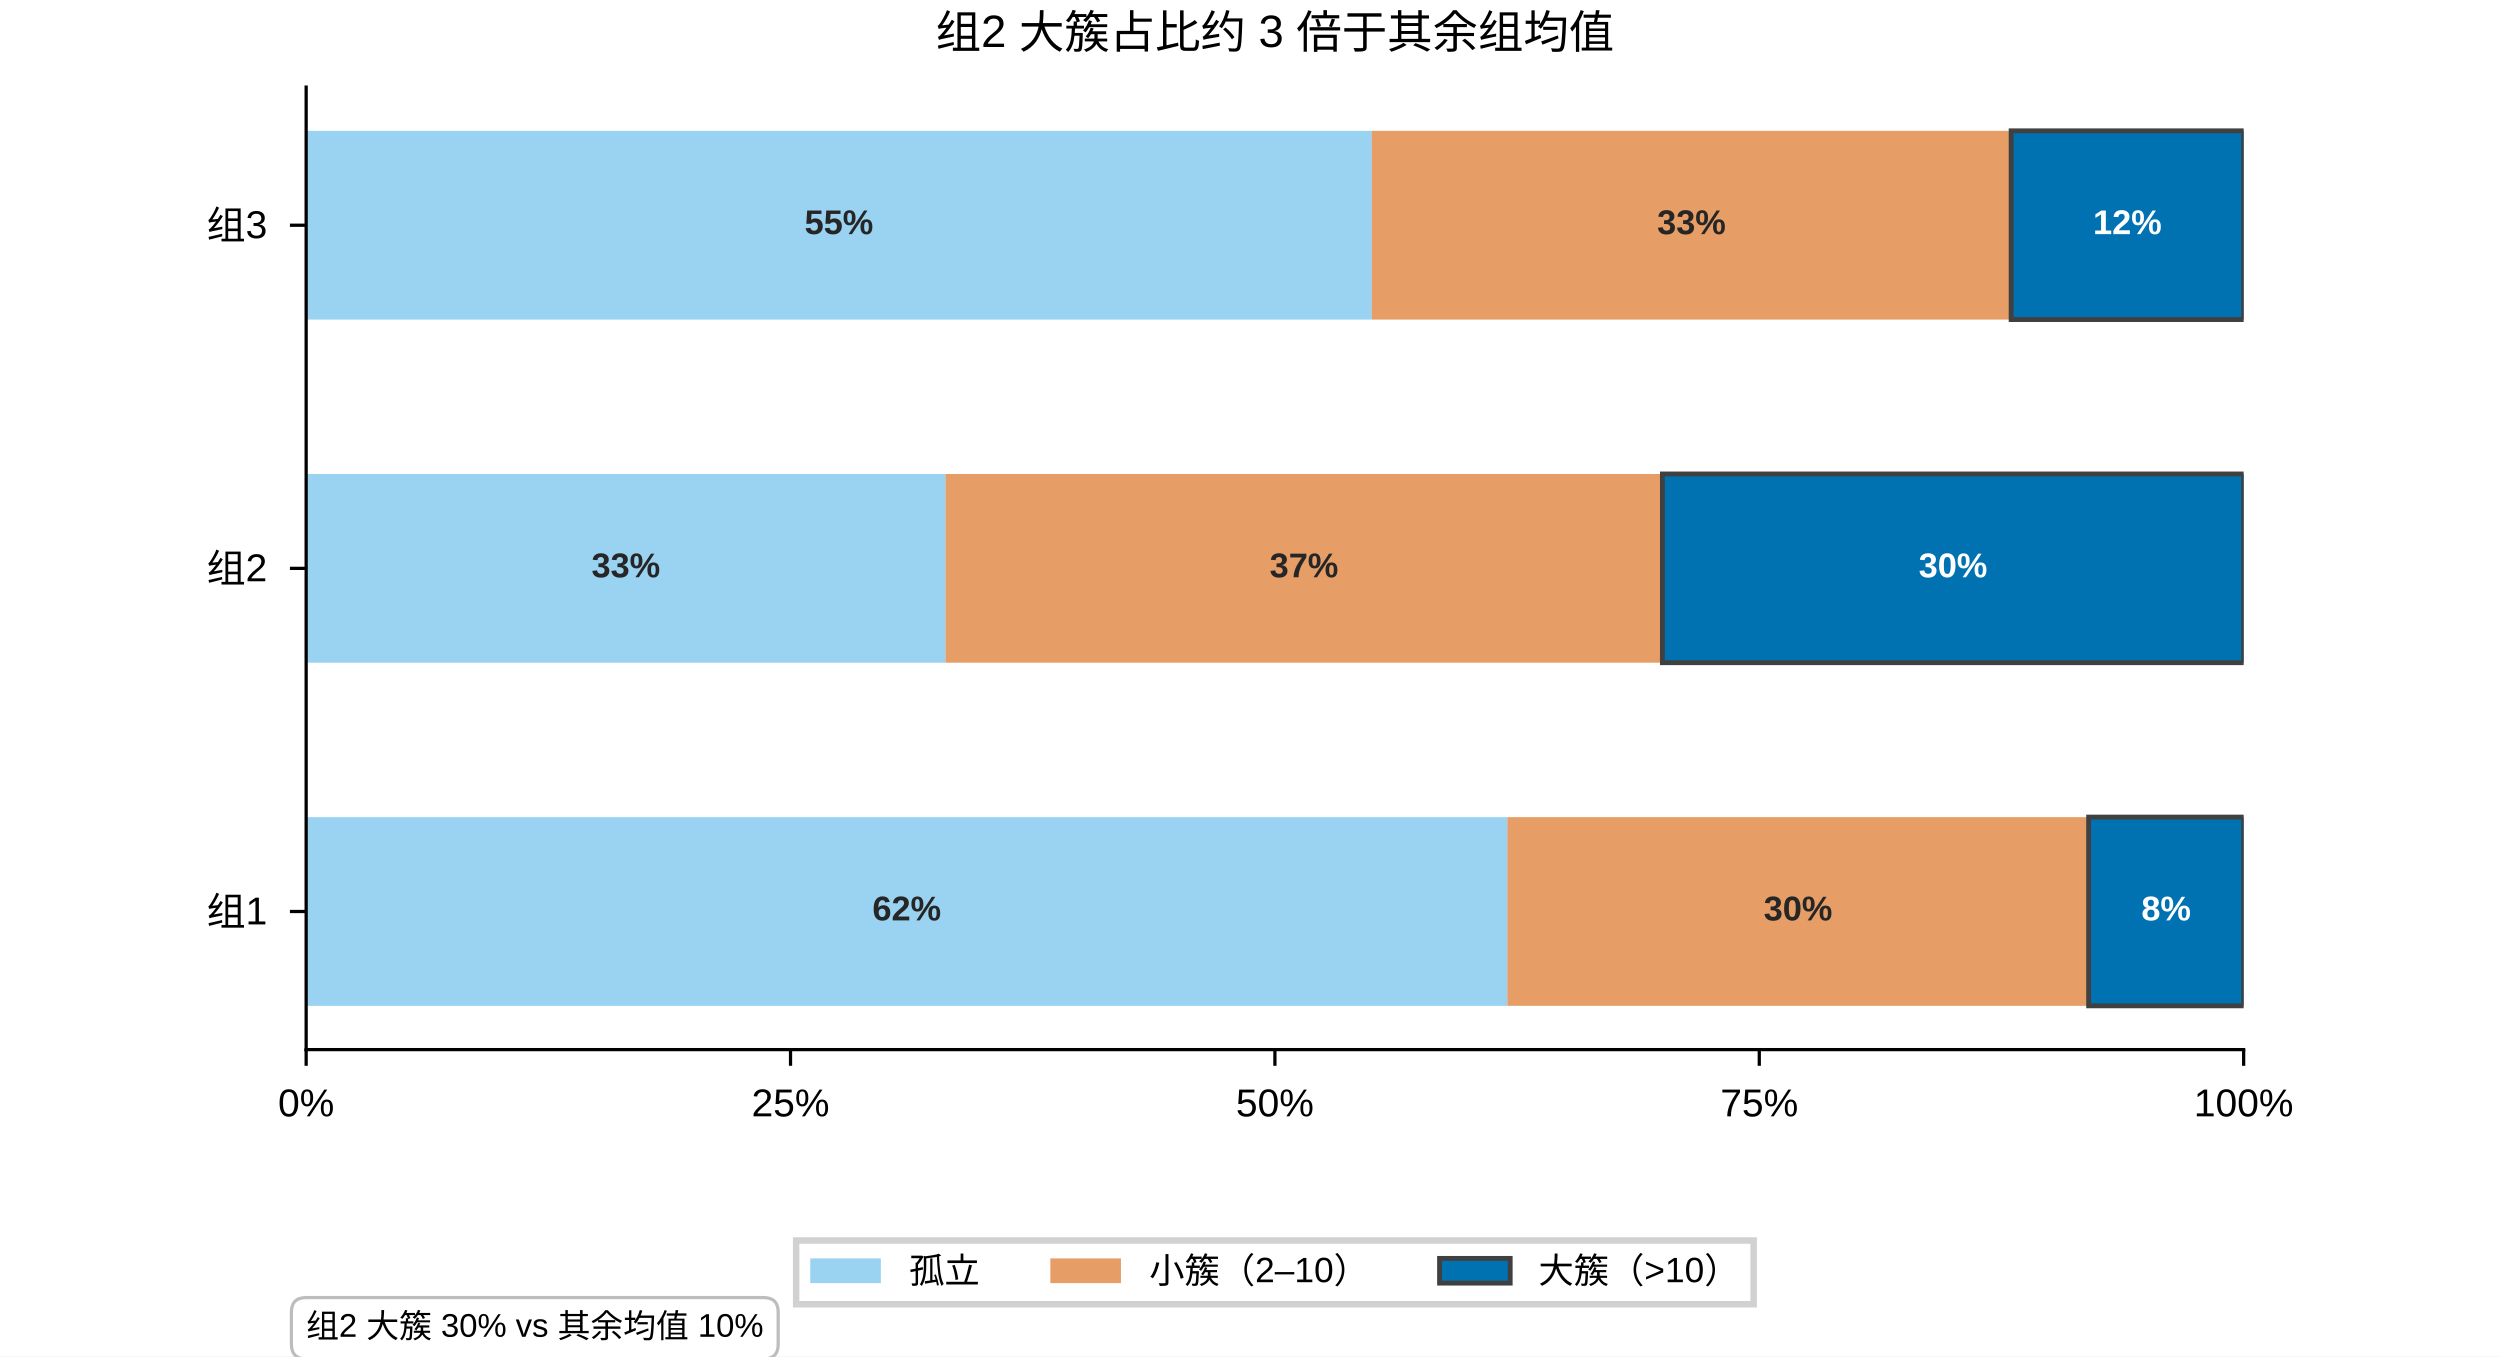
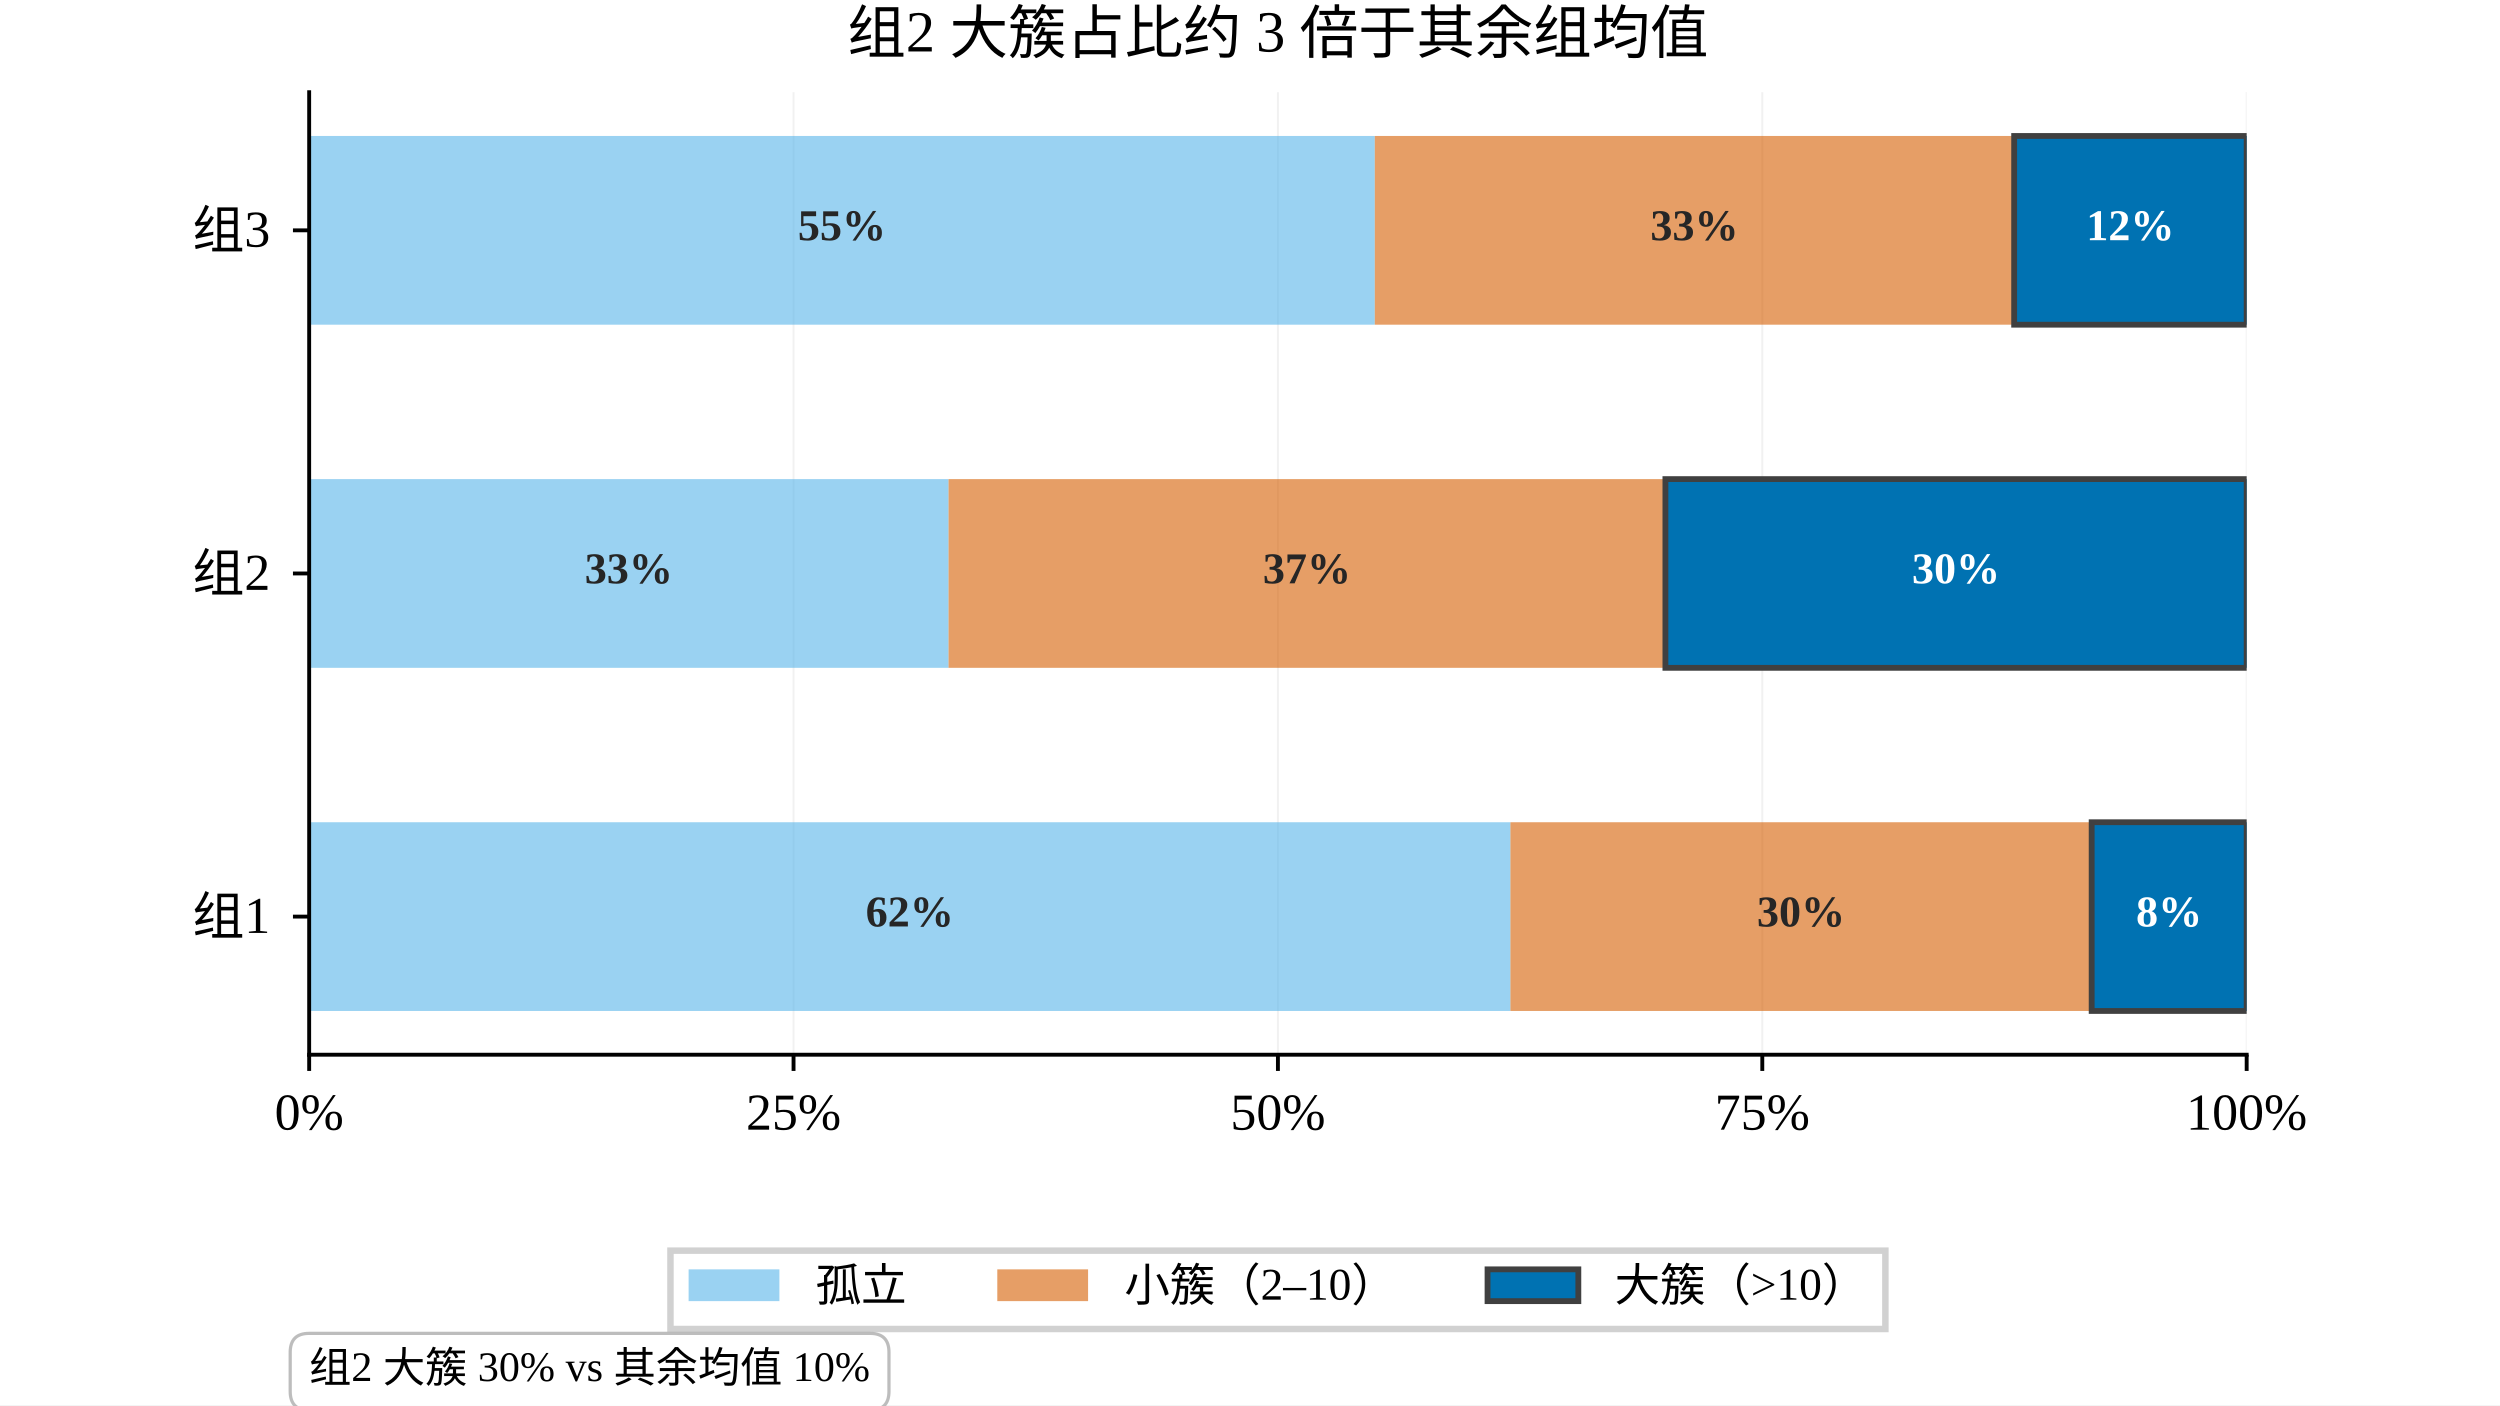
- <svg xmlns="http://www.w3.org/2000/svg" xmlns:xlink="http://www.w3.org/1999/xlink" width="385.512pt" height="209.178pt" viewBox="0 0 385.512 209.178" version="1.1">
+ <svg xmlns="http://www.w3.org/2000/svg" xmlns:xlink="http://www.w3.org/1999/xlink" width="385.512pt" height="216.697pt" viewBox="0 0 385.512 216.697" version="1.1">
  <defs>
    <style type="text/css">*{stroke-linejoin: round; stroke-linecap: butt}</style>
  </defs>
  <g id="figure_1">
    <g id="patch_1">
-       <path d="M 0 209.178  L 385.512 209.178  L 385.512 0  L 0 0  z " style="fill: #ffffff" />
+       <path d="M 0 216.697  L 385.512 216.697  L 385.512 0  L 0 0  z " style="fill: #ffffff" />
    </g>
    <g id="axes_1">
      <g id="patch_2">
-         <path d="M 47.21 161.855  L 345.982 161.855  L 345.982 13.432  L 47.21 13.432  z " style="fill: #ffffff" />
+         <path d="M 47.675 162.642  L 346.447 162.642  L 346.447 14.22  L 47.675 14.22  z " style="fill: #ffffff" />
      </g>
      <g id="matplotlib.axis_1">
        <g id="xtick_1">
          <g id="line2d_1">
+             <path d="M 47.675 162.642  L 47.675 14.22  " clip-path="url(#p04af5b4e1c)" style="fill: none; stroke: #bfbfbf; stroke-opacity: 0.22; stroke-width: 0.3; stroke-linecap: square" />
+           </g>
+           <g id="line2d_2">
            <defs>
-               <path id="m659e4a3e14" d="M 0 0  L 0 2.5  " style="stroke: #000000; stroke-width: 0.5" />
+               <path id="m9af4f7d76b" d="M 0 0  L 0 2.5  " style="stroke: #000000; stroke-width: 0.6" />
            </defs>
            <g>
-               <use xlink:href="#m659e4a3e14" x="47.21" y="161.855" style="stroke: #000000; stroke-width: 0.5" />
+               <use xlink:href="#m9af4f7d76b" x="47.675" y="162.642" style="stroke: #000000; stroke-width: 0.6" />
            </g>
          </g>
          <g id="text_1">
-             <text style="font-size: 6px; font-family: 'Arial', 'DejaVu Sans', 'Microsoft YaHei', 'SimHei'; text-anchor: middle" x="47.21" y="172.149" transform="rotate(-0 47.21008 172.1492)">0%</text>
+             <text style="font-size: 8px; font-family: 'Times New Roman', 'STIXGeneral', 'DejaVu Serif', 'SimSun', 'STSong', 'STZhongsong', 'Microsoft YaHei', 'SimHei'; text-anchor: middle" x="47.675" y="174.197" transform="rotate(-0 47.67508 174.197)">0%</text>
          </g>
        </g>
        <g id="xtick_2">
-           <g id="line2d_2">
-             <g>
-               <use xlink:href="#m659e4a3e14" x="121.903" y="161.855" style="stroke: #000000; stroke-width: 0.5" />
+           <g id="line2d_3">
+             <path d="M 122.368 162.642  L 122.368 14.22  " clip-path="url(#p04af5b4e1c)" style="fill: none; stroke: #bfbfbf; stroke-opacity: 0.22; stroke-width: 0.3; stroke-linecap: square" />
+           </g>
+           <g id="line2d_4">
+             <g>
+               <use xlink:href="#m9af4f7d76b" x="122.368" y="162.642" style="stroke: #000000; stroke-width: 0.6" />
            </g>
          </g>
          <g id="text_2">
-             <text style="font-size: 6px; font-family: 'Arial', 'DejaVu Sans', 'Microsoft YaHei', 'SimHei'; text-anchor: middle" x="121.903" y="172.149" transform="rotate(-0 121.903 172.1492)">25%</text>
+             <text style="font-size: 8px; font-family: 'Times New Roman', 'STIXGeneral', 'DejaVu Serif', 'SimSun', 'STSong', 'STZhongsong', 'Microsoft YaHei', 'SimHei'; text-anchor: middle" x="122.368" y="174.197" transform="rotate(-0 122.368 174.197)">25%</text>
          </g>
        </g>
        <g id="xtick_3">
-           <g id="line2d_3">
-             <g>
-               <use xlink:href="#m659e4a3e14" x="196.596" y="161.855" style="stroke: #000000; stroke-width: 0.5" />
+           <g id="line2d_5">
+             <path d="M 197.061 162.642  L 197.061 14.22  " clip-path="url(#p04af5b4e1c)" style="fill: none; stroke: #bfbfbf; stroke-opacity: 0.22; stroke-width: 0.3; stroke-linecap: square" />
+           </g>
+           <g id="line2d_6">
+             <g>
+               <use xlink:href="#m9af4f7d76b" x="197.061" y="162.642" style="stroke: #000000; stroke-width: 0.6" />
            </g>
          </g>
          <g id="text_3">
-             <text style="font-size: 6px; font-family: 'Arial', 'DejaVu Sans', 'Microsoft YaHei', 'SimHei'; text-anchor: middle" x="196.596" y="172.149" transform="rotate(-0 196.5959 172.1492)">50%</text>
+             <text style="font-size: 8px; font-family: 'Times New Roman', 'STIXGeneral', 'DejaVu Serif', 'SimSun', 'STSong', 'STZhongsong', 'Microsoft YaHei', 'SimHei'; text-anchor: middle" x="197.061" y="174.197" transform="rotate(-0 197.0609 174.197)">50%</text>
          </g>
        </g>
        <g id="xtick_4">
-           <g id="line2d_4">
-             <g>
-               <use xlink:href="#m659e4a3e14" x="271.289" y="161.855" style="stroke: #000000; stroke-width: 0.5" />
+           <g id="line2d_7">
+             <path d="M 271.754 162.642  L 271.754 14.22  " clip-path="url(#p04af5b4e1c)" style="fill: none; stroke: #bfbfbf; stroke-opacity: 0.22; stroke-width: 0.3; stroke-linecap: square" />
+           </g>
+           <g id="line2d_8">
+             <g>
+               <use xlink:href="#m9af4f7d76b" x="271.754" y="162.642" style="stroke: #000000; stroke-width: 0.6" />
            </g>
          </g>
          <g id="text_4">
-             <text style="font-size: 6px; font-family: 'Arial', 'DejaVu Sans', 'Microsoft YaHei', 'SimHei'; text-anchor: middle" x="271.289" y="172.149" transform="rotate(-0 271.2888 172.1492)">75%</text>
+             <text style="font-size: 8px; font-family: 'Times New Roman', 'STIXGeneral', 'DejaVu Serif', 'SimSun', 'STSong', 'STZhongsong', 'Microsoft YaHei', 'SimHei'; text-anchor: middle" x="271.754" y="174.197" transform="rotate(-0 271.7538 174.197)">75%</text>
          </g>
        </g>
        <g id="xtick_5">
-           <g id="line2d_5">
-             <g>
-               <use xlink:href="#m659e4a3e14" x="345.982" y="161.855" style="stroke: #000000; stroke-width: 0.5" />
+           <g id="line2d_9">
+             <path d="M 346.447 162.642  L 346.447 14.22  " clip-path="url(#p04af5b4e1c)" style="fill: none; stroke: #bfbfbf; stroke-opacity: 0.22; stroke-width: 0.3; stroke-linecap: square" />
+           </g>
+           <g id="line2d_10">
+             <g>
+               <use xlink:href="#m9af4f7d76b" x="346.447" y="162.642" style="stroke: #000000; stroke-width: 0.6" />
            </g>
          </g>
          <g id="text_5">
-             <text style="font-size: 6px; font-family: 'Arial', 'DejaVu Sans', 'Microsoft YaHei', 'SimHei'; text-anchor: middle" x="345.982" y="172.149" transform="rotate(-0 345.9817 172.1492)">100%</text>
+             <text style="font-size: 8px; font-family: 'Times New Roman', 'STIXGeneral', 'DejaVu Serif', 'SimSun', 'STSong', 'STZhongsong', 'Microsoft YaHei', 'SimHei'; text-anchor: middle" x="346.447" y="174.197" transform="rotate(-0 346.4467 174.197)">100%</text>
          </g>
        </g>
      </g>
      <g id="matplotlib.axis_2">
        <g id="ytick_1">
-           <g id="line2d_6">
+           <g id="line2d_11">
            <defs>
-               <path id="m57ef5592b3" d="M 0 0  L -2.5 0  " style="stroke: #000000; stroke-width: 0.5" />
+               <path id="m66dd32d271" d="M 0 0  L -2.5 0  " style="stroke: #000000; stroke-width: 0.6" />
            </defs>
            <g>
-               <use xlink:href="#m57ef5592b3" x="47.21" y="140.557" style="stroke: #000000; stroke-width: 0.5" />
+               <use xlink:href="#m66dd32d271" x="47.675" y="141.344" style="stroke: #000000; stroke-width: 0.6" />
            </g>
          </g>
          <g id="text_6">
-             <text style="font-size: 6px; font-family: 'Arial', 'DejaVu Sans', 'Microsoft YaHei', 'SimHei'; text-anchor: end" x="41.21" y="142.704" transform="rotate(-0 41.21008 142.7043)">组1</text>
+             <text style="font-size: 8px; font-family: 'Times New Roman', 'STIXGeneral', 'DejaVu Serif', 'SimSun', 'STSong', 'STZhongsong', 'Microsoft YaHei', 'SimHei'; text-anchor: end" x="41.675" y="144.122" transform="rotate(-0 41.67508 144.1219)">组1</text>
          </g>
        </g>
        <g id="ytick_2">
-           <g id="line2d_7">
-             <g>
-               <use xlink:href="#m57ef5592b3" x="47.21" y="87.644" style="stroke: #000000; stroke-width: 0.5" />
+           <g id="line2d_12">
+             <g>
+               <use xlink:href="#m66dd32d271" x="47.675" y="88.431" style="stroke: #000000; stroke-width: 0.6" />
            </g>
          </g>
          <g id="text_7">
-             <text style="font-size: 6px; font-family: 'Arial', 'DejaVu Sans', 'Microsoft YaHei', 'SimHei'; text-anchor: end" x="41.21" y="89.791" transform="rotate(-0 41.21008 89.79087)">组2</text>
+             <text style="font-size: 8px; font-family: 'Times New Roman', 'STIXGeneral', 'DejaVu Serif', 'SimSun', 'STSong', 'STZhongsong', 'Microsoft YaHei', 'SimHei'; text-anchor: end" x="41.675" y="91.209" transform="rotate(-0 41.67508 91.20852)">组2</text>
          </g>
        </g>
        <g id="ytick_3">
-           <g id="line2d_8">
-             <g>
-               <use xlink:href="#m57ef5592b3" x="47.21" y="34.73" style="stroke: #000000; stroke-width: 0.5" />
+           <g id="line2d_13">
+             <g>
+               <use xlink:href="#m66dd32d271" x="47.675" y="35.518" style="stroke: #000000; stroke-width: 0.6" />
            </g>
          </g>
          <g id="text_8">
-             <text style="font-size: 6px; font-family: 'Arial', 'DejaVu Sans', 'Microsoft YaHei', 'SimHei'; text-anchor: end" x="41.21" y="36.877" transform="rotate(-0 41.21008 36.87748)">组3</text>
+             <text style="font-size: 8px; font-family: 'Times New Roman', 'STIXGeneral', 'DejaVu Serif', 'SimSun', 'STSong', 'STZhongsong', 'Microsoft YaHei', 'SimHei'; text-anchor: end" x="41.675" y="38.295" transform="rotate(-0 41.67508 38.29514)">组3</text>
          </g>
        </g>
      </g>
      <g id="patch_3">
-         <path d="M 47.21 155.108  L 232.449 155.108  L 232.449 126.006  L 47.21 126.006  z " clip-path="url(#pea19ef1292)" style="fill: #56b4e9; opacity: 0.6" />
+         <path d="M 47.675 155.896  L 232.914 155.896  L 232.914 126.793  L 47.675 126.793  z " clip-path="url(#p04af5b4e1c)" style="fill: #56b4e9; opacity: 0.6" />
      </g>
      <g id="patch_4">
-         <path d="M 47.21 102.195  L 145.805 102.195  L 145.805 73.092  L 47.21 73.092  z " clip-path="url(#pea19ef1292)" style="fill: #56b4e9; opacity: 0.6" />
+         <path d="M 47.675 102.982  L 146.27 102.982  L 146.27 73.88  L 47.675 73.88  z " clip-path="url(#p04af5b4e1c)" style="fill: #56b4e9; opacity: 0.6" />
      </g>
      <g id="patch_5">
-         <path d="M 47.21 49.281  L 211.534 49.281  L 211.534 20.179  L 47.21 20.179  z " clip-path="url(#pea19ef1292)" style="fill: #56b4e9; opacity: 0.6" />
+         <path d="M 47.675 50.069  L 211.999 50.069  L 211.999 20.966  L 47.675 20.966  z " clip-path="url(#p04af5b4e1c)" style="fill: #56b4e9; opacity: 0.6" />
      </g>
      <g id="patch_6">
-         <path d="M 232.449 155.108  L 322.08 155.108  L 322.08 126.006  L 232.449 126.006  z " clip-path="url(#pea19ef1292)" style="fill: #d55e00; opacity: 0.6" />
+         <path d="M 232.914 155.896  L 322.545 155.896  L 322.545 126.793  L 232.914 126.793  z " clip-path="url(#p04af5b4e1c)" style="fill: #d55e00; opacity: 0.6" />
      </g>
      <g id="patch_7">
-         <path d="M 145.805 102.195  L 256.35 102.195  L 256.35 73.092  L 145.805 73.092  z " clip-path="url(#pea19ef1292)" style="fill: #d55e00; opacity: 0.6" />
+         <path d="M 146.27 102.982  L 256.815 102.982  L 256.815 73.88  L 146.27 73.88  z " clip-path="url(#p04af5b4e1c)" style="fill: #d55e00; opacity: 0.6" />
      </g>
      <g id="patch_8">
-         <path d="M 211.534 49.281  L 310.129 49.281  L 310.129 20.179  L 211.534 20.179  z " clip-path="url(#pea19ef1292)" style="fill: #d55e00; opacity: 0.6" />
+         <path d="M 211.999 50.069  L 310.594 50.069  L 310.594 20.966  L 211.999 20.966  z " clip-path="url(#p04af5b4e1c)" style="fill: #d55e00; opacity: 0.6" />
      </g>
      <g id="patch_9">
-         <path d="M 322.08 155.108  L 345.982 155.108  L 345.982 126.006  L 322.08 126.006  z " clip-path="url(#pea19ef1292)" style="fill: #0072b2; stroke: #404040; stroke-width: 0.75; stroke-linejoin: miter" />
+         <path d="M 322.545 155.896  L 346.447 155.896  L 346.447 126.793  L 322.545 126.793  z " clip-path="url(#p04af5b4e1c)" style="fill: #0072b2; stroke: #404040; stroke-width: 0.9; stroke-linejoin: miter" />
      </g>
      <g id="patch_10">
-         <path d="M 256.35 102.195  L 345.982 102.195  L 345.982 73.092  L 256.35 73.092  z " clip-path="url(#pea19ef1292)" style="fill: #0072b2; stroke: #404040; stroke-width: 0.75; stroke-linejoin: miter" />
+         <path d="M 256.815 102.982  L 346.447 102.982  L 346.447 73.88  L 256.815 73.88  z " clip-path="url(#p04af5b4e1c)" style="fill: #0072b2; stroke: #404040; stroke-width: 0.9; stroke-linejoin: miter" />
      </g>
      <g id="patch_11">
-         <path d="M 310.129 49.281  L 345.982 49.281  L 345.982 20.179  L 310.129 20.179  z " clip-path="url(#pea19ef1292)" style="fill: #0072b2; stroke: #404040; stroke-width: 0.75; stroke-linejoin: miter" />
+         <path d="M 310.594 50.069  L 346.447 50.069  L 346.447 20.966  L 310.594 20.966  z " clip-path="url(#p04af5b4e1c)" style="fill: #0072b2; stroke: #404040; stroke-width: 0.9; stroke-linejoin: miter" />
      </g>
      <g id="patch_12">
-         <path d="M 47.21 161.855  L 47.21 13.432  " style="fill: none; stroke: #000000; stroke-width: 0.5; stroke-linejoin: miter; stroke-linecap: square" />
+         <path d="M 47.675 162.642  L 47.675 14.22  " style="fill: none; stroke: #000000; stroke-width: 0.6; stroke-linejoin: miter; stroke-linecap: square" />
      </g>
      <g id="patch_13">
-         <path d="M 47.21 161.855  L 345.982 161.855  " style="fill: none; stroke: #000000; stroke-width: 0.5; stroke-linejoin: miter; stroke-linecap: square" />
+         <path d="M 47.675 162.642  L 346.447 162.642  " style="fill: none; stroke: #000000; stroke-width: 0.6; stroke-linejoin: miter; stroke-linecap: square" />
      </g>
      <g id="text_9">
-         <text style="font-weight: 700; font-size: 5.289px; font-family: 'Arial', 'DejaVu Sans', 'Microsoft YaHei', 'SimHei'; text-anchor: middle; fill: #262626" x="139.829" y="141.928" transform="rotate(-0 139.8293 141.9279)">62%</text>
+         <text style="font-weight: 700; font-size: 6.8px; font-family: 'Times New Roman', 'STIXGeneral', 'DejaVu Serif', 'SimSun', 'STSong', 'STZhongsong', 'Microsoft YaHei', 'SimHei'; text-anchor: middle; fill: #262626" x="140.294" y="142.869" transform="rotate(-0 140.2943 142.8686)">62%</text>
      </g>
      <g id="text_10">
-         <text style="font-weight: 700; font-size: 5.289px; font-family: 'Arial', 'DejaVu Sans', 'Microsoft YaHei', 'SimHei'; text-anchor: middle; fill: #262626" x="96.507" y="89.015" transform="rotate(-0 96.5074 89.0145)">33%</text>
+         <text style="font-weight: 700; font-size: 6.8px; font-family: 'Times New Roman', 'STIXGeneral', 'DejaVu Serif', 'SimSun', 'STSong', 'STZhongsong', 'Microsoft YaHei', 'SimHei'; text-anchor: middle; fill: #262626" x="96.972" y="89.955" transform="rotate(-0 96.9724 89.95518)">33%</text>
      </g>
      <g id="text_11">
-         <text style="font-weight: 700; font-size: 5.289px; font-family: 'Arial', 'DejaVu Sans', 'Microsoft YaHei', 'SimHei'; text-anchor: middle; fill: #262626" x="129.372" y="36.101" transform="rotate(-0 129.3723 36.10112)">55%</text>
+         <text style="font-weight: 700; font-size: 6.8px; font-family: 'Times New Roman', 'STIXGeneral', 'DejaVu Serif', 'SimSun', 'STSong', 'STZhongsong', 'Microsoft YaHei', 'SimHei'; text-anchor: middle; fill: #262626" x="129.837" y="37.042" transform="rotate(-0 129.8373 37.04179)">55%</text>
      </g>
      <g id="text_12">
-         <text style="font-weight: 700; font-size: 5.289px; font-family: 'Arial', 'DejaVu Sans', 'Microsoft YaHei', 'SimHei'; text-anchor: middle; fill: #262626" x="277.264" y="141.928" transform="rotate(-0 277.2643 141.9279)">30%</text>
+         <text style="font-weight: 700; font-size: 6.8px; font-family: 'Times New Roman', 'STIXGeneral', 'DejaVu Serif', 'SimSun', 'STSong', 'STZhongsong', 'Microsoft YaHei', 'SimHei'; text-anchor: middle; fill: #262626" x="277.729" y="142.869" transform="rotate(-0 277.7293 142.8686)">30%</text>
      </g>
      <g id="text_13">
-         <text style="font-weight: 700; font-size: 5.289px; font-family: 'Arial', 'DejaVu Sans', 'Microsoft YaHei', 'SimHei'; text-anchor: middle; fill: #262626" x="201.077" y="89.015" transform="rotate(-0 201.0775 89.0145)">37%</text>
+         <text style="font-weight: 700; font-size: 6.8px; font-family: 'Times New Roman', 'STIXGeneral', 'DejaVu Serif', 'SimSun', 'STSong', 'STZhongsong', 'Microsoft YaHei', 'SimHei'; text-anchor: middle; fill: #262626" x="201.542" y="89.955" transform="rotate(-0 201.5425 89.95518)">37%</text>
      </g>
      <g id="text_14">
-         <text style="font-weight: 700; font-size: 5.289px; font-family: 'Arial', 'DejaVu Sans', 'Microsoft YaHei', 'SimHei'; text-anchor: middle; fill: #262626" x="260.832" y="36.101" transform="rotate(-0 260.8318 36.10112)">33%</text>
+         <text style="font-weight: 700; font-size: 6.8px; font-family: 'Times New Roman', 'STIXGeneral', 'DejaVu Serif', 'SimSun', 'STSong', 'STZhongsong', 'Microsoft YaHei', 'SimHei'; text-anchor: middle; fill: #262626" x="261.297" y="37.042" transform="rotate(-0 261.2968 37.04179)">33%</text>
      </g>
      <g id="text_15">
-         <text style="font-weight: 700; font-size: 5.289px; font-family: 'Arial', 'DejaVu Sans', 'Microsoft YaHei', 'SimHei'; text-anchor: middle; fill: #ffffff" x="334.031" y="141.928" transform="rotate(-0 334.0309 141.9279)">8%</text>
+         <text style="font-weight: 700; font-size: 6.8px; font-family: 'Times New Roman', 'STIXGeneral', 'DejaVu Serif', 'SimSun', 'STSong', 'STZhongsong', 'Microsoft YaHei', 'SimHei'; text-anchor: middle; fill: #ffffff" x="334.496" y="142.869" transform="rotate(-0 334.4959 142.8686)">8%</text>
      </g>
      <g id="text_16">
-         <text style="font-weight: 700; font-size: 5.289px; font-family: 'Arial', 'DejaVu Sans', 'Microsoft YaHei', 'SimHei'; text-anchor: middle; fill: #ffffff" x="301.166" y="89.015" transform="rotate(-0 301.166 89.0145)">30%</text>
+         <text style="font-weight: 700; font-size: 6.8px; font-family: 'Times New Roman', 'STIXGeneral', 'DejaVu Serif', 'SimSun', 'STSong', 'STZhongsong', 'Microsoft YaHei', 'SimHei'; text-anchor: middle; fill: #ffffff" x="301.631" y="89.955" transform="rotate(-0 301.631 89.95518)">30%</text>
      </g>
      <g id="text_17">
-         <text style="font-weight: 700; font-size: 5.289px; font-family: 'Arial', 'DejaVu Sans', 'Microsoft YaHei', 'SimHei'; text-anchor: middle; fill: #ffffff" x="328.055" y="36.101" transform="rotate(-0 328.0554 36.10112)">12%</text>
+         <text style="font-weight: 700; font-size: 6.8px; font-family: 'Times New Roman', 'STIXGeneral', 'DejaVu Serif', 'SimSun', 'STSong', 'STZhongsong', 'Microsoft YaHei', 'SimHei'; text-anchor: middle; fill: #ffffff" x="328.52" y="37.042" transform="rotate(-0 328.5204 37.04179)">12%</text>
      </g>
      <g id="text_18">
-         <text style="font-size: 7px; font-family: 'Arial', 'DejaVu Sans', 'Microsoft YaHei', 'SimHei'; text-anchor: middle" x="196.596" y="7.433" transform="rotate(-0 196.5959 7.4325)">组2 大簇占比约 3 倍于其余组均值</text>
+         <text style="font-size: 9px; font-family: 'Times New Roman', 'STIXGeneral', 'DejaVu Serif', 'SimSun', 'STSong', 'STZhongsong', 'Microsoft YaHei', 'SimHei'; text-anchor: middle" x="197.061" y="8.22" transform="rotate(-0 197.0609 8.22)">组2 大簇占比约 3 倍于其余组均值</text>
      </g>
      <g id="legend_1">
        <g id="patch_14">
-           <path d="M 122.768 201.122  L 270.424 201.122  L 270.424 191.293  L 122.768 191.293  z " style="fill: #ffffff; opacity: 0.9; stroke: #cccccc; stroke-linejoin: miter" />
+           <path d="M 103.387 204.938  L 290.735 204.938  L 290.735 192.858  L 103.387 192.858  z " style="fill: #ffffff; opacity: 0.9; stroke: #cccccc; stroke-linejoin: miter" />
        </g>
        <g id="patch_15">
-           <path d="M 124.945 197.862  L 135.834 197.862  L 135.834 194.051  L 124.945 194.051  z " style="fill: #56b4e9; opacity: 0.6" />
+           <path d="M 106.187 200.641  L 120.187 200.641  L 120.187 195.741  L 106.187 195.741  z " style="fill: #56b4e9; opacity: 0.6" />
        </g>
        <g id="text_19">
-           <text style="font-size: 5.444px; font-family: 'Arial', 'DejaVu Sans', 'Microsoft YaHei', 'SimHei'; text-anchor: start" x="140.19" y="197.862" transform="rotate(-0 140.1898 197.8618)">孤立</text>
+           <text style="font-size: 7px; font-family: 'Times New Roman', 'STIXGeneral', 'DejaVu Serif', 'SimSun', 'STSong', 'STZhongsong', 'Microsoft YaHei', 'SimHei'; text-anchor: start" x="125.787" y="200.641" transform="rotate(-0 125.7872 200.6411)">孤立</text>
        </g>
        <g id="patch_16">
-           <path d="M 161.968 197.862  L 172.856 197.862  L 172.856 194.051  L 161.968 194.051  z " style="fill: #d55e00; opacity: 0.6" />
+           <path d="M 153.787 200.641  L 167.787 200.641  L 167.787 195.741  L 153.787 195.741  z " style="fill: #d55e00; opacity: 0.6" />
        </g>
        <g id="text_20">
-           <text style="font-size: 5.444px; font-family: 'Arial', 'DejaVu Sans', 'Microsoft YaHei', 'SimHei'; text-anchor: start" x="177.212" y="197.862" transform="rotate(-0 177.212 197.8618)">小簇（2–10）</text>
+           <text style="font-size: 7px; font-family: 'Times New Roman', 'STIXGeneral', 'DejaVu Serif', 'SimSun', 'STSong', 'STZhongsong', 'Microsoft YaHei', 'SimHei'; text-anchor: start" x="173.387" y="200.641" transform="rotate(-0 173.3872 200.6411)">小簇（2–10）</text>
        </g>
        <g id="patch_17">
-           <path d="M 221.989 197.862  L 232.878 197.862  L 232.878 194.051  L 221.989 194.051  z " style="fill: #0072b2; stroke: #404040; stroke-width: 0.75; stroke-linejoin: miter" />
+           <path d="M 229.387 200.641  L 243.387 200.641  L 243.387 195.741  L 229.387 195.741  z " style="fill: #0072b2; stroke: #404040; stroke-width: 0.9; stroke-linejoin: miter" />
        </g>
        <g id="text_21">
-           <text style="font-size: 5.444px; font-family: 'Arial', 'DejaVu Sans', 'Microsoft YaHei', 'SimHei'; text-anchor: start" x="237.234" y="197.862" transform="rotate(-0 237.2336 197.8618)">大簇（&gt;10）</text>
+           <text style="font-size: 7px; font-family: 'Times New Roman', 'STIXGeneral', 'DejaVu Serif', 'SimSun', 'STSong', 'STZhongsong', 'Microsoft YaHei', 'SimHei'; text-anchor: start" x="248.987" y="200.641" transform="rotate(-0 248.9872 200.6411)">大簇（&gt;10）</text>
        </g>
      </g>
      <g id="text_22">
        <g id="patch_18">
-           <path d="M 47.21 209.55  L 117.725 209.55  Q 120 209.55 120 207.275  L 120 202.368  Q 120 200.093 117.725 200.093  L 47.21 200.093  Q 44.935 200.093 44.935 202.368  L 44.935 207.275  Q 44.935 209.55 47.21 209.55  z " style="fill: #ffffff; opacity: 0.85; stroke: #b2b2b2; stroke-width: 0.5; stroke-linejoin: miter" />
-         </g>
-         <text style="font-size: 5.056px; font-family: 'Arial', 'DejaVu Sans', 'Microsoft YaHei', 'SimHei'; text-anchor: start" x="47.21" y="206.271" transform="rotate(-0 47.21008 206.2705)">组2 大簇 30% vs 其余均值 10%</text>
+           <path d="M 47.675 217.48  L 134.159 217.48  Q 137.084 217.48 137.084 214.555  L 137.084 208.537  Q 137.084 205.612 134.159 205.612  L 47.675 205.612  Q 44.75 205.612 44.75 208.537  L 44.75 214.555  Q 44.75 217.48 47.675 217.48  z " style="fill: #ffffff; opacity: 0.85; stroke: #b2b2b2; stroke-width: 0.5; stroke-linejoin: miter" />
+         </g>
+         <text style="font-size: 6.5px; font-family: 'Times New Roman', 'STIXGeneral', 'DejaVu Serif', 'SimSun', 'STSong', 'STZhongsong', 'Microsoft YaHei', 'SimHei'; text-anchor: start" x="47.675" y="213.164" transform="rotate(-0 47.67508 213.1645)">组2 大簇 30% vs 其余均值 10%</text>
      </g>
    </g>
  </g>
  <defs>
-     <clipPath id="pea19ef1292">
-       <rect x="47.21" y="13.432" width="298.772" height="148.422" />
+     <clipPath id="p04af5b4e1c">
+       <rect x="47.675" y="14.22" width="298.772" height="148.422" />
    </clipPath>
  </defs>
</svg>
